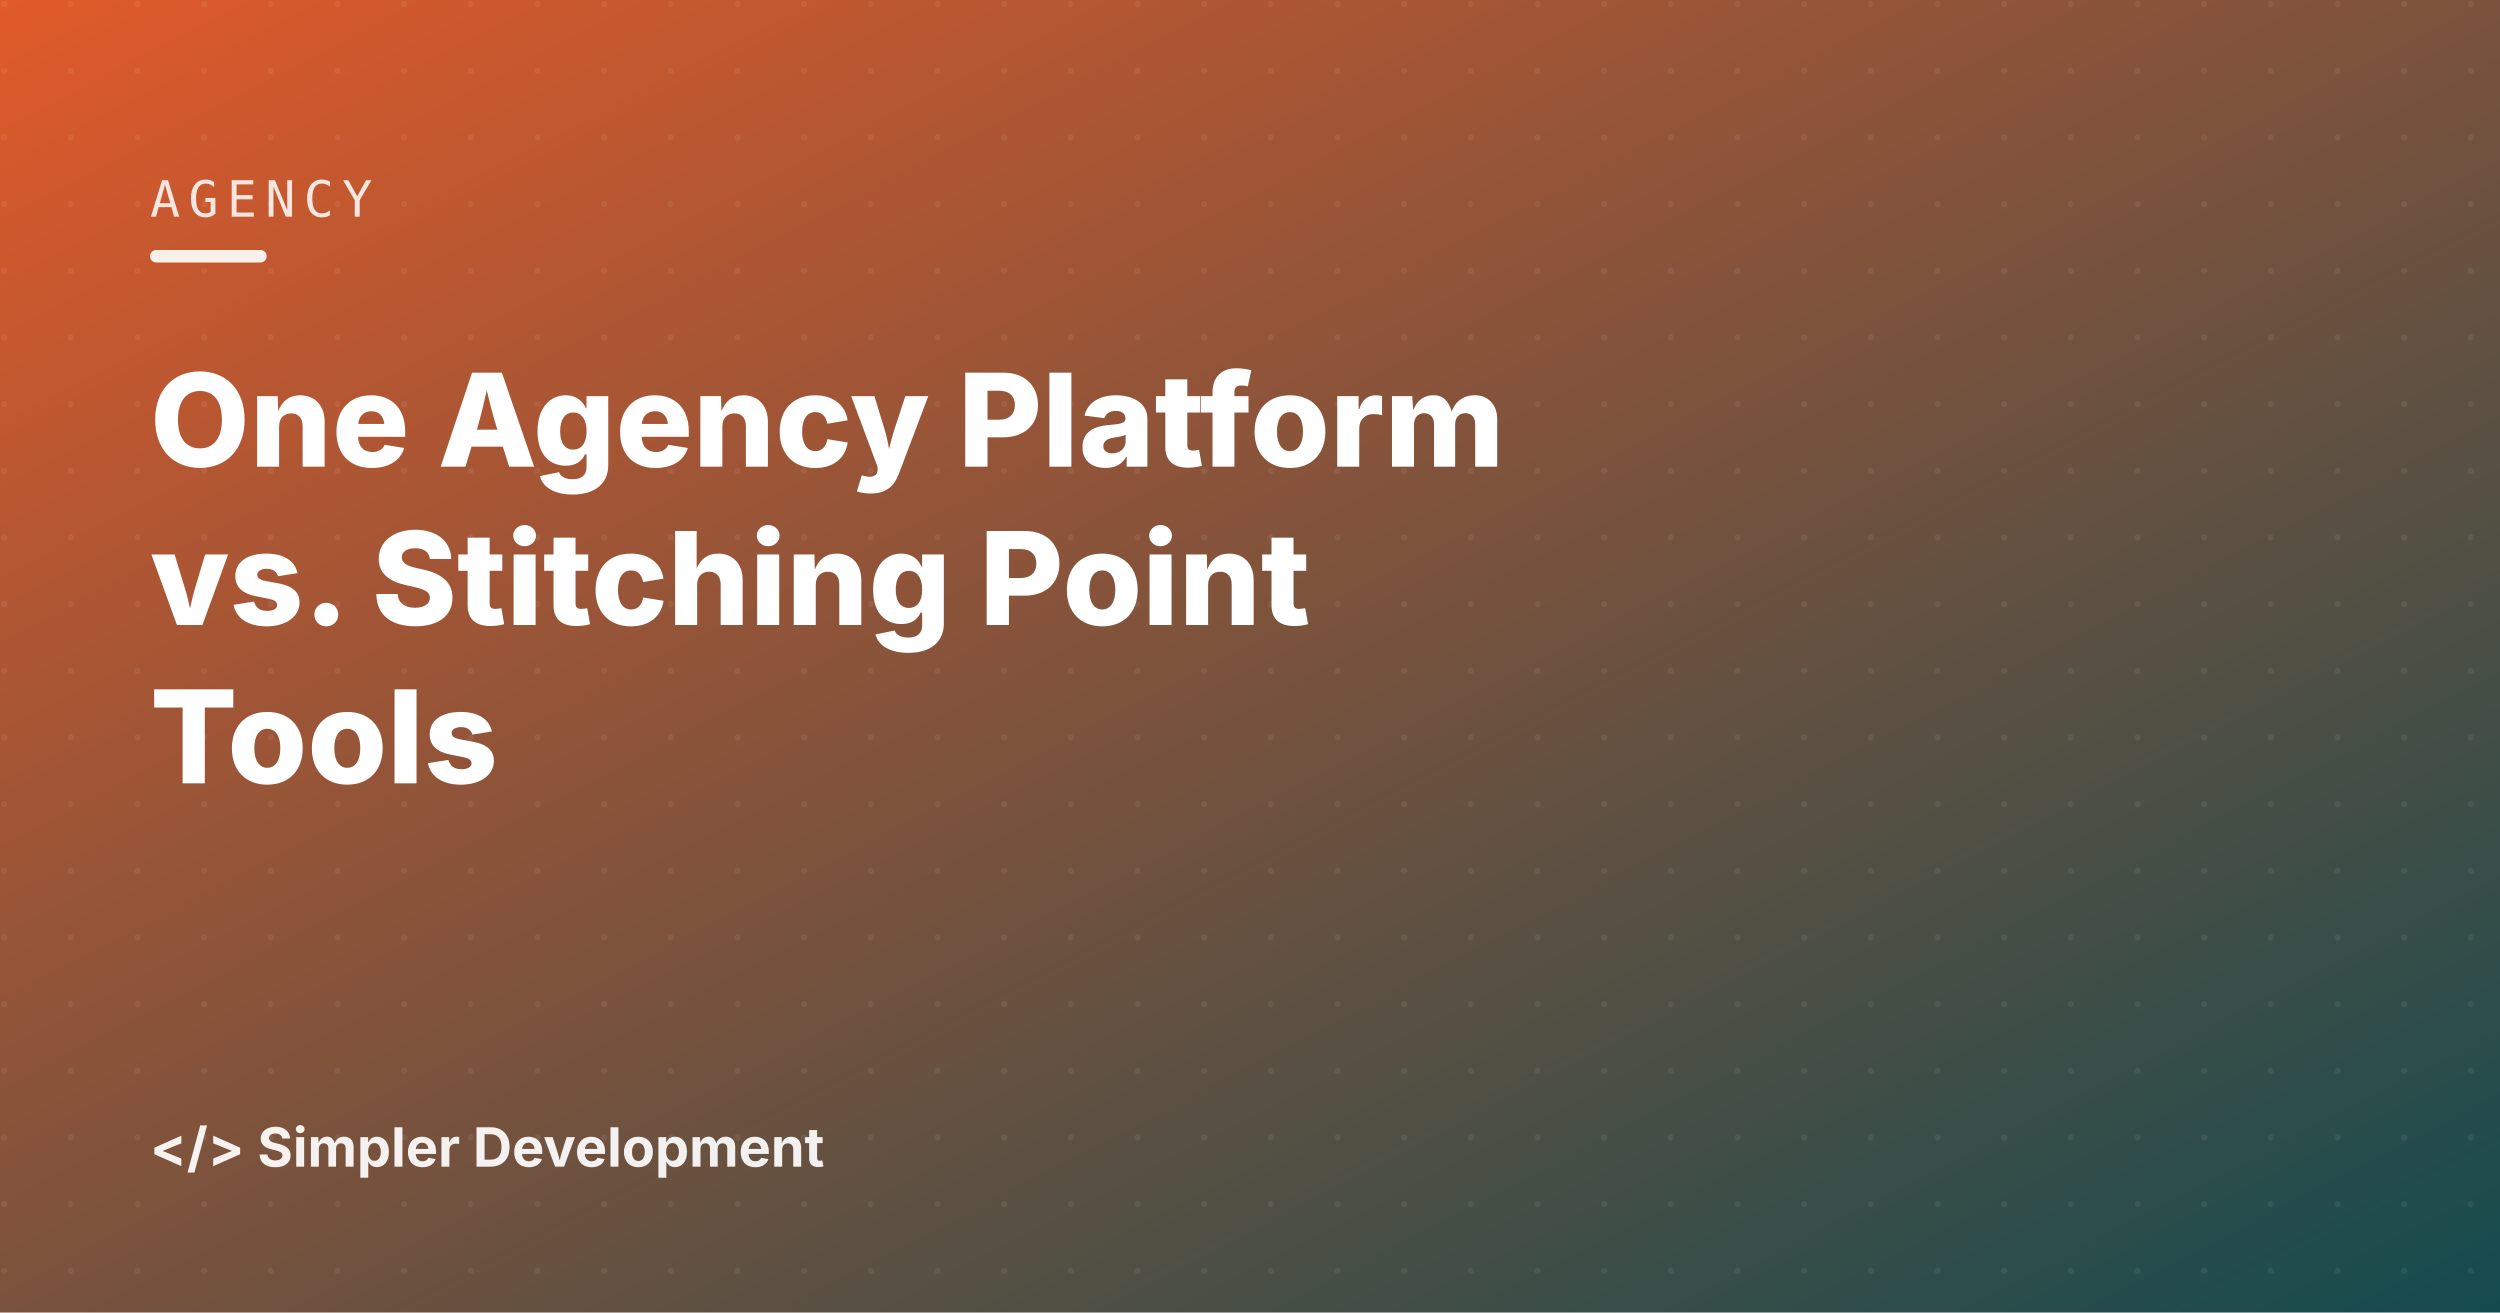
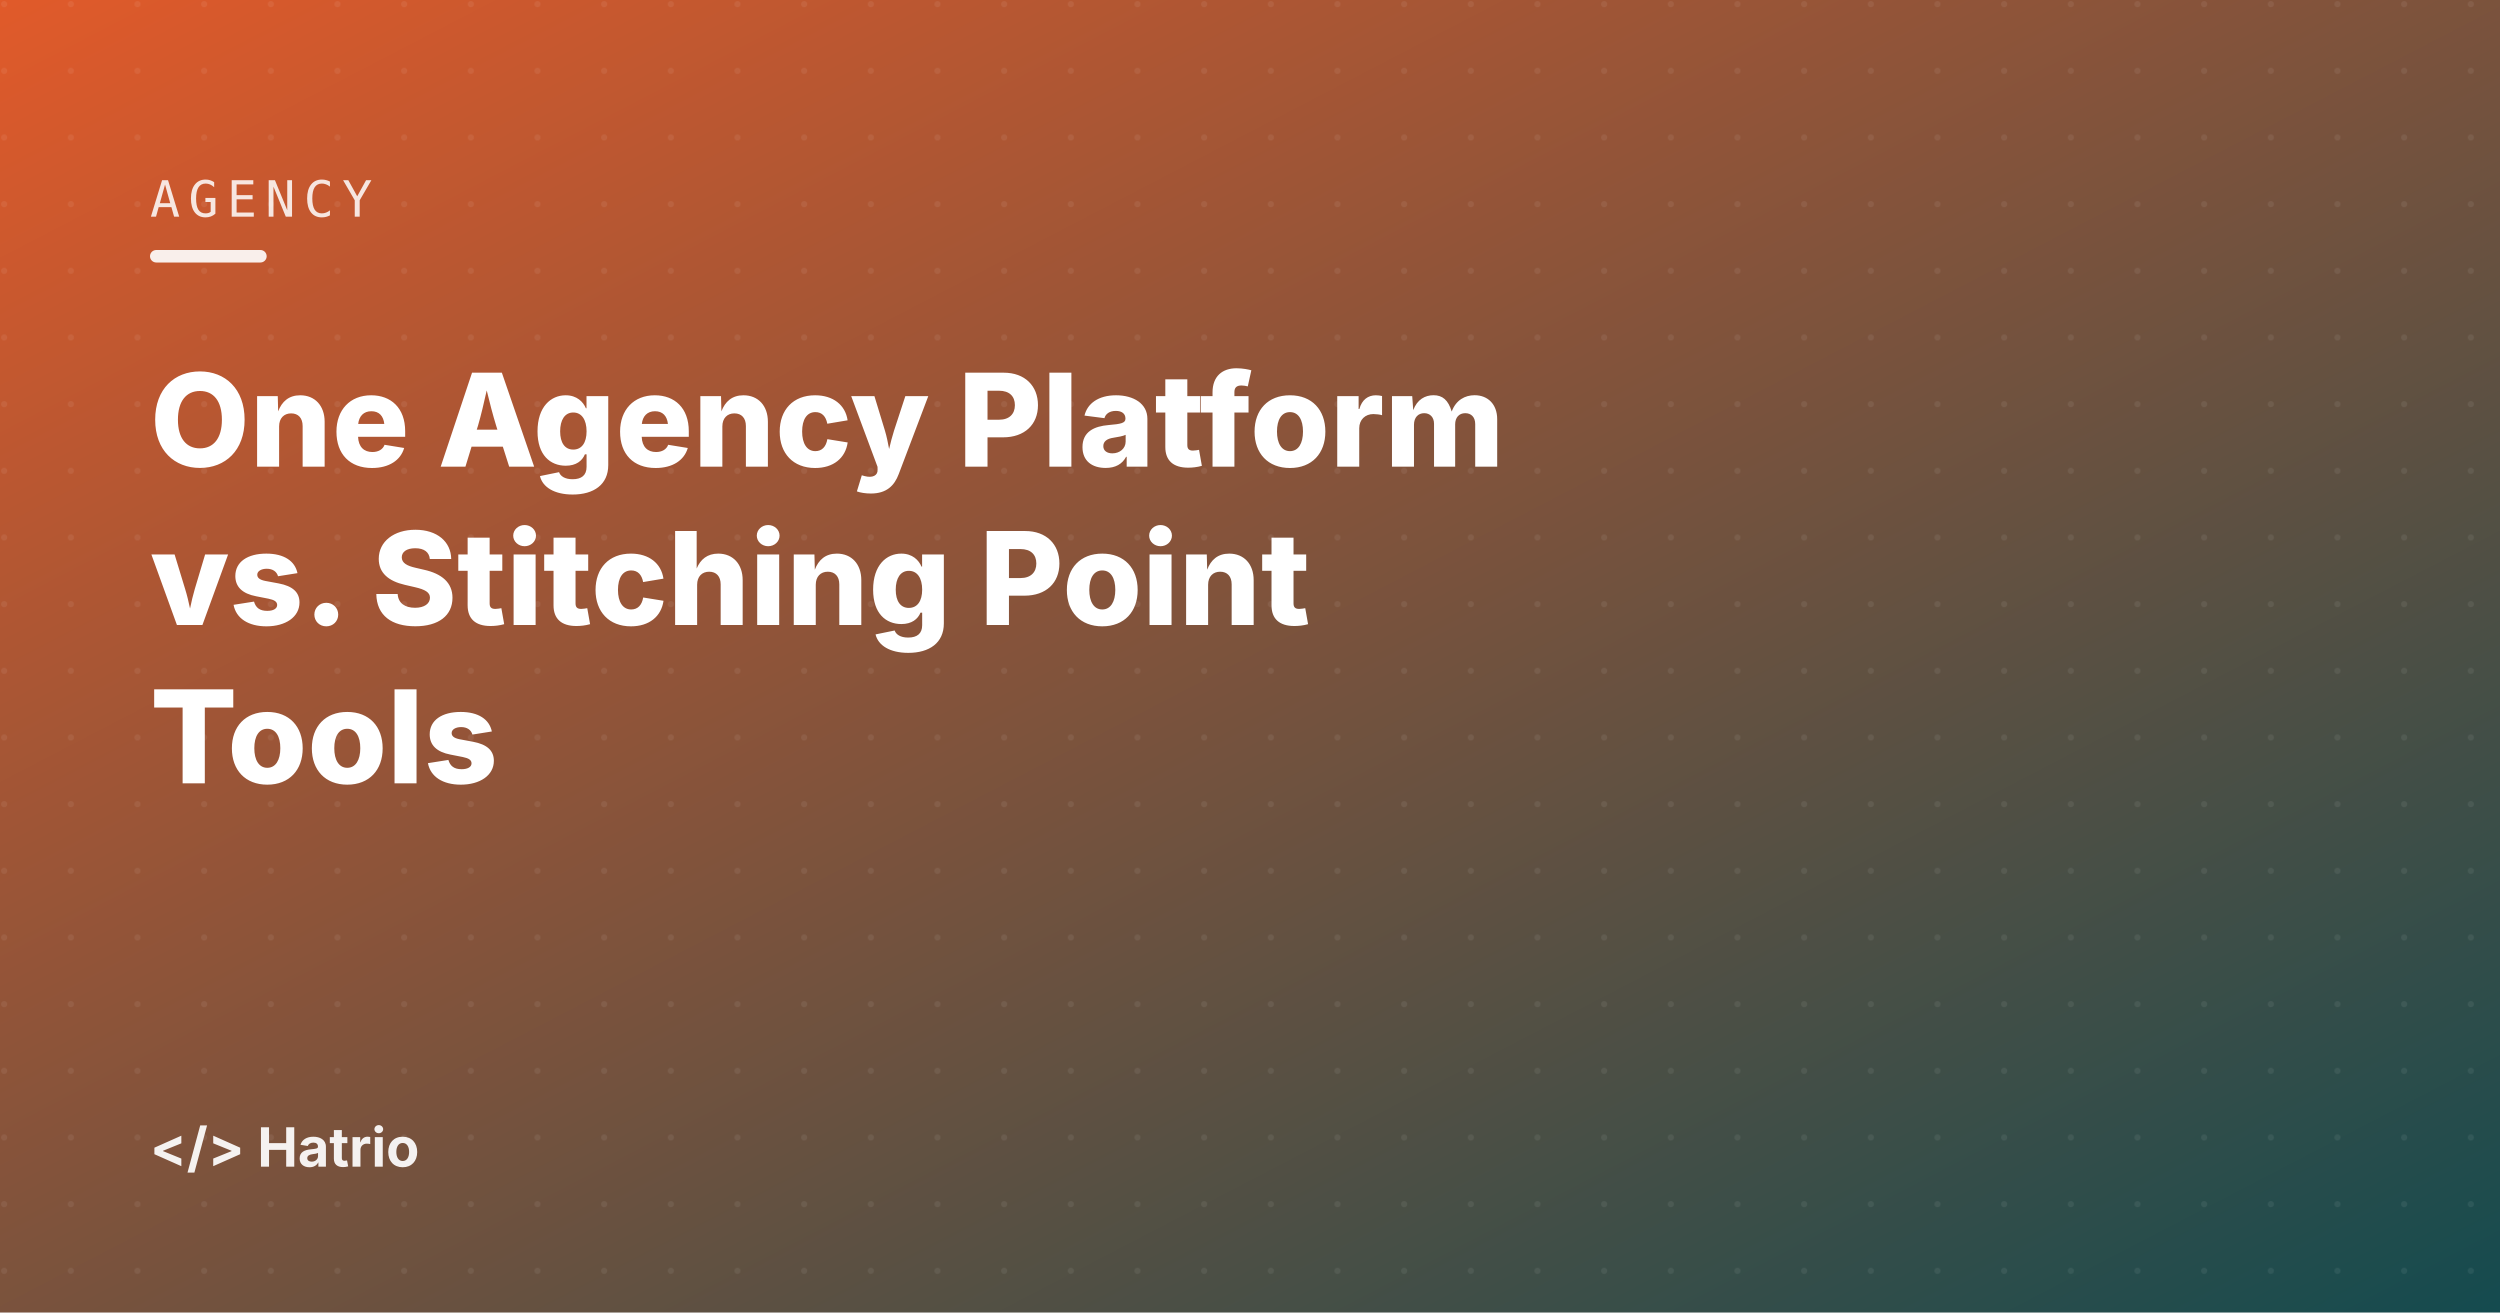
<svg xmlns="http://www.w3.org/2000/svg" width="1200" height="630" viewBox="0 0 1200 630" role="img" aria-label="One Agency Platform vs. Stitching Point Tools">
  <defs>
    <linearGradient id="bg" x1="0" y1="0" x2="1" y2="1">
      <stop offset="0" stop-color="#E15A2A" />
      <stop offset="1" stop-color="#144B4F" />
    </linearGradient>
    <pattern id="dots" width="32" height="32" patternUnits="userSpaceOnUse">
      <circle cx="2" cy="2" r="1.5" fill="#ffffff" opacity="0.07" />
    </pattern>
  </defs>
  <rect width="1200" height="630" fill="url(#bg)" />
  <rect width="1200" height="630" fill="url(#dots)" />
  <rect x="72" y="120" width="56" height="6" rx="3" fill="#ffffff" opacity="0.9" />
  <text x="72" y="104" font-family="ui-monospace, SFMono-Regular, Menlo, monospace" font-size="24" letter-spacing="4" fill="#ffffff" opacity="0.85">AGENCY</text>
  <text x="72" y="224" font-family="Inter, Segoe UI, system-ui, sans-serif" font-size="62" font-weight="800" fill="#ffffff">One Agency Platform</text>
  <text x="72" y="300" font-family="Inter, Segoe UI, system-ui, sans-serif" font-size="62" font-weight="800" fill="#ffffff">vs. Stitching Point</text>
  <text x="72" y="376" font-family="Inter, Segoe UI, system-ui, sans-serif" font-size="62" font-weight="800" fill="#ffffff">Tools</text>
-   <text x="72" y="560" font-family="Inter, Segoe UI, system-ui, sans-serif" font-size="26" font-weight="700" fill="#ffffff" opacity="0.92">&lt;/&gt; Simpler Development</text>
+   <text x="72" y="560" font-family="Inter, Segoe UI, system-ui, sans-serif" font-size="26" font-weight="700" fill="#ffffff" opacity="0.92">&lt;/&gt; Hatrio</text>
</svg>
